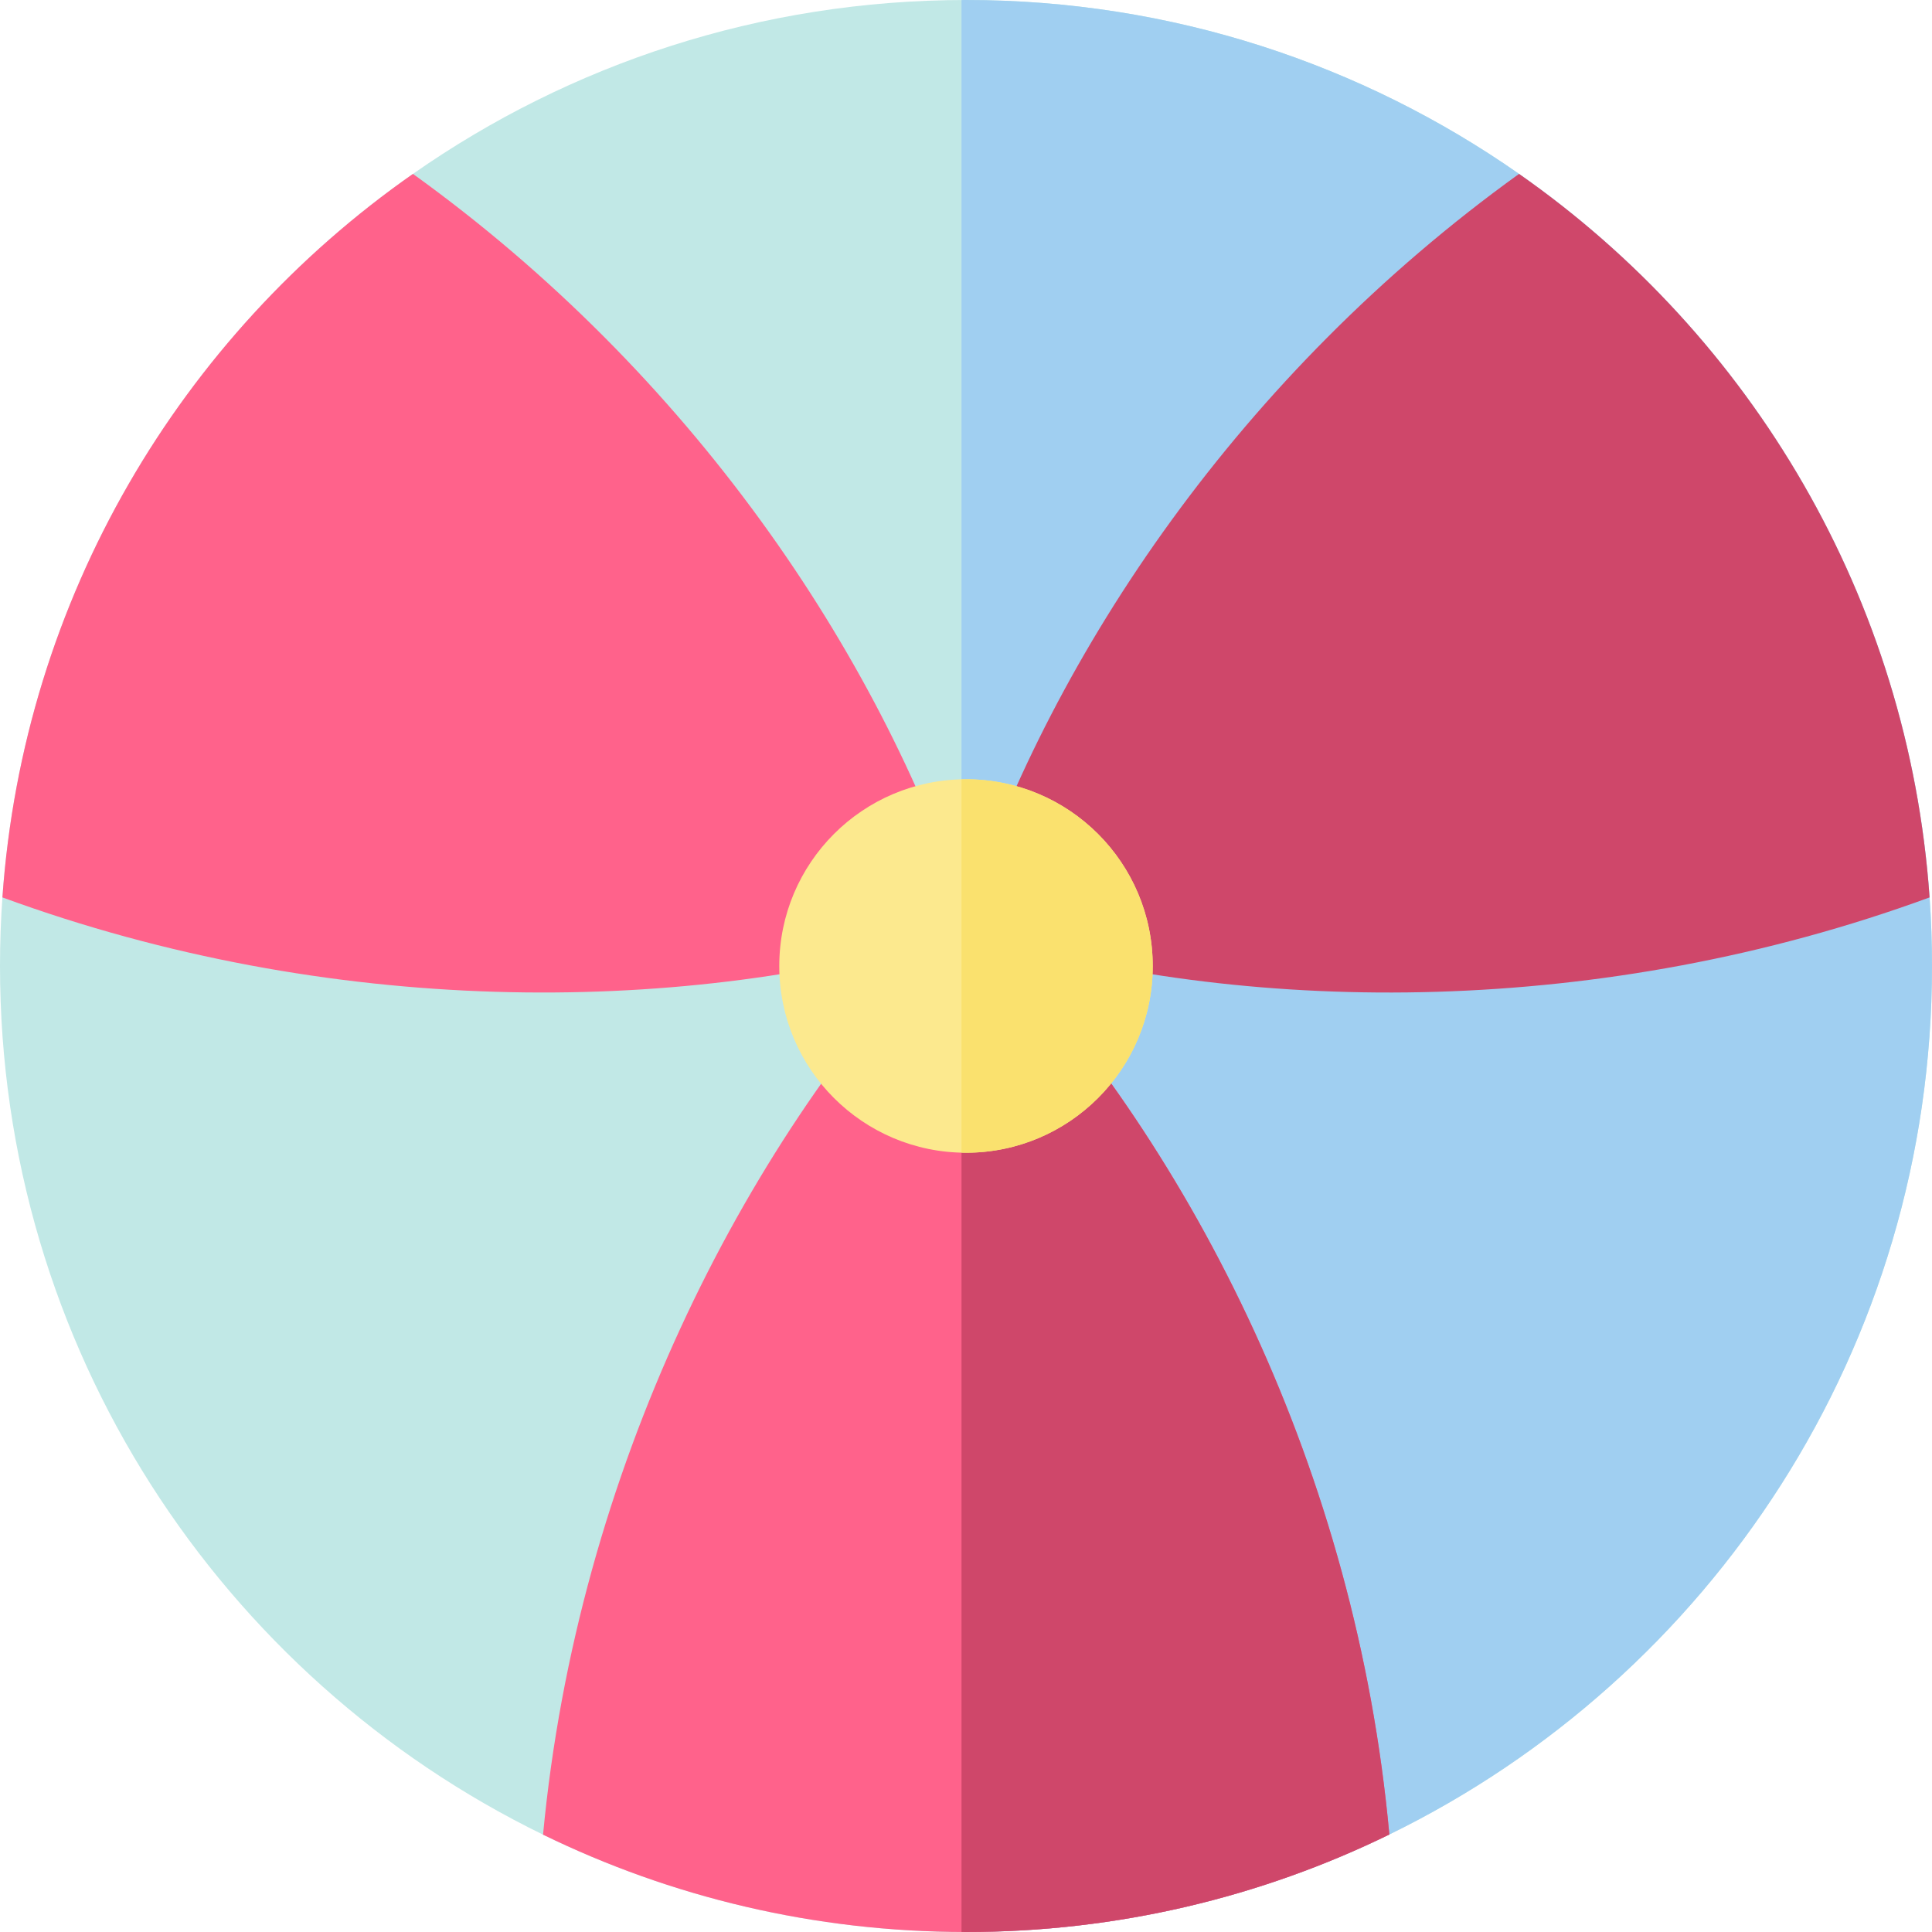
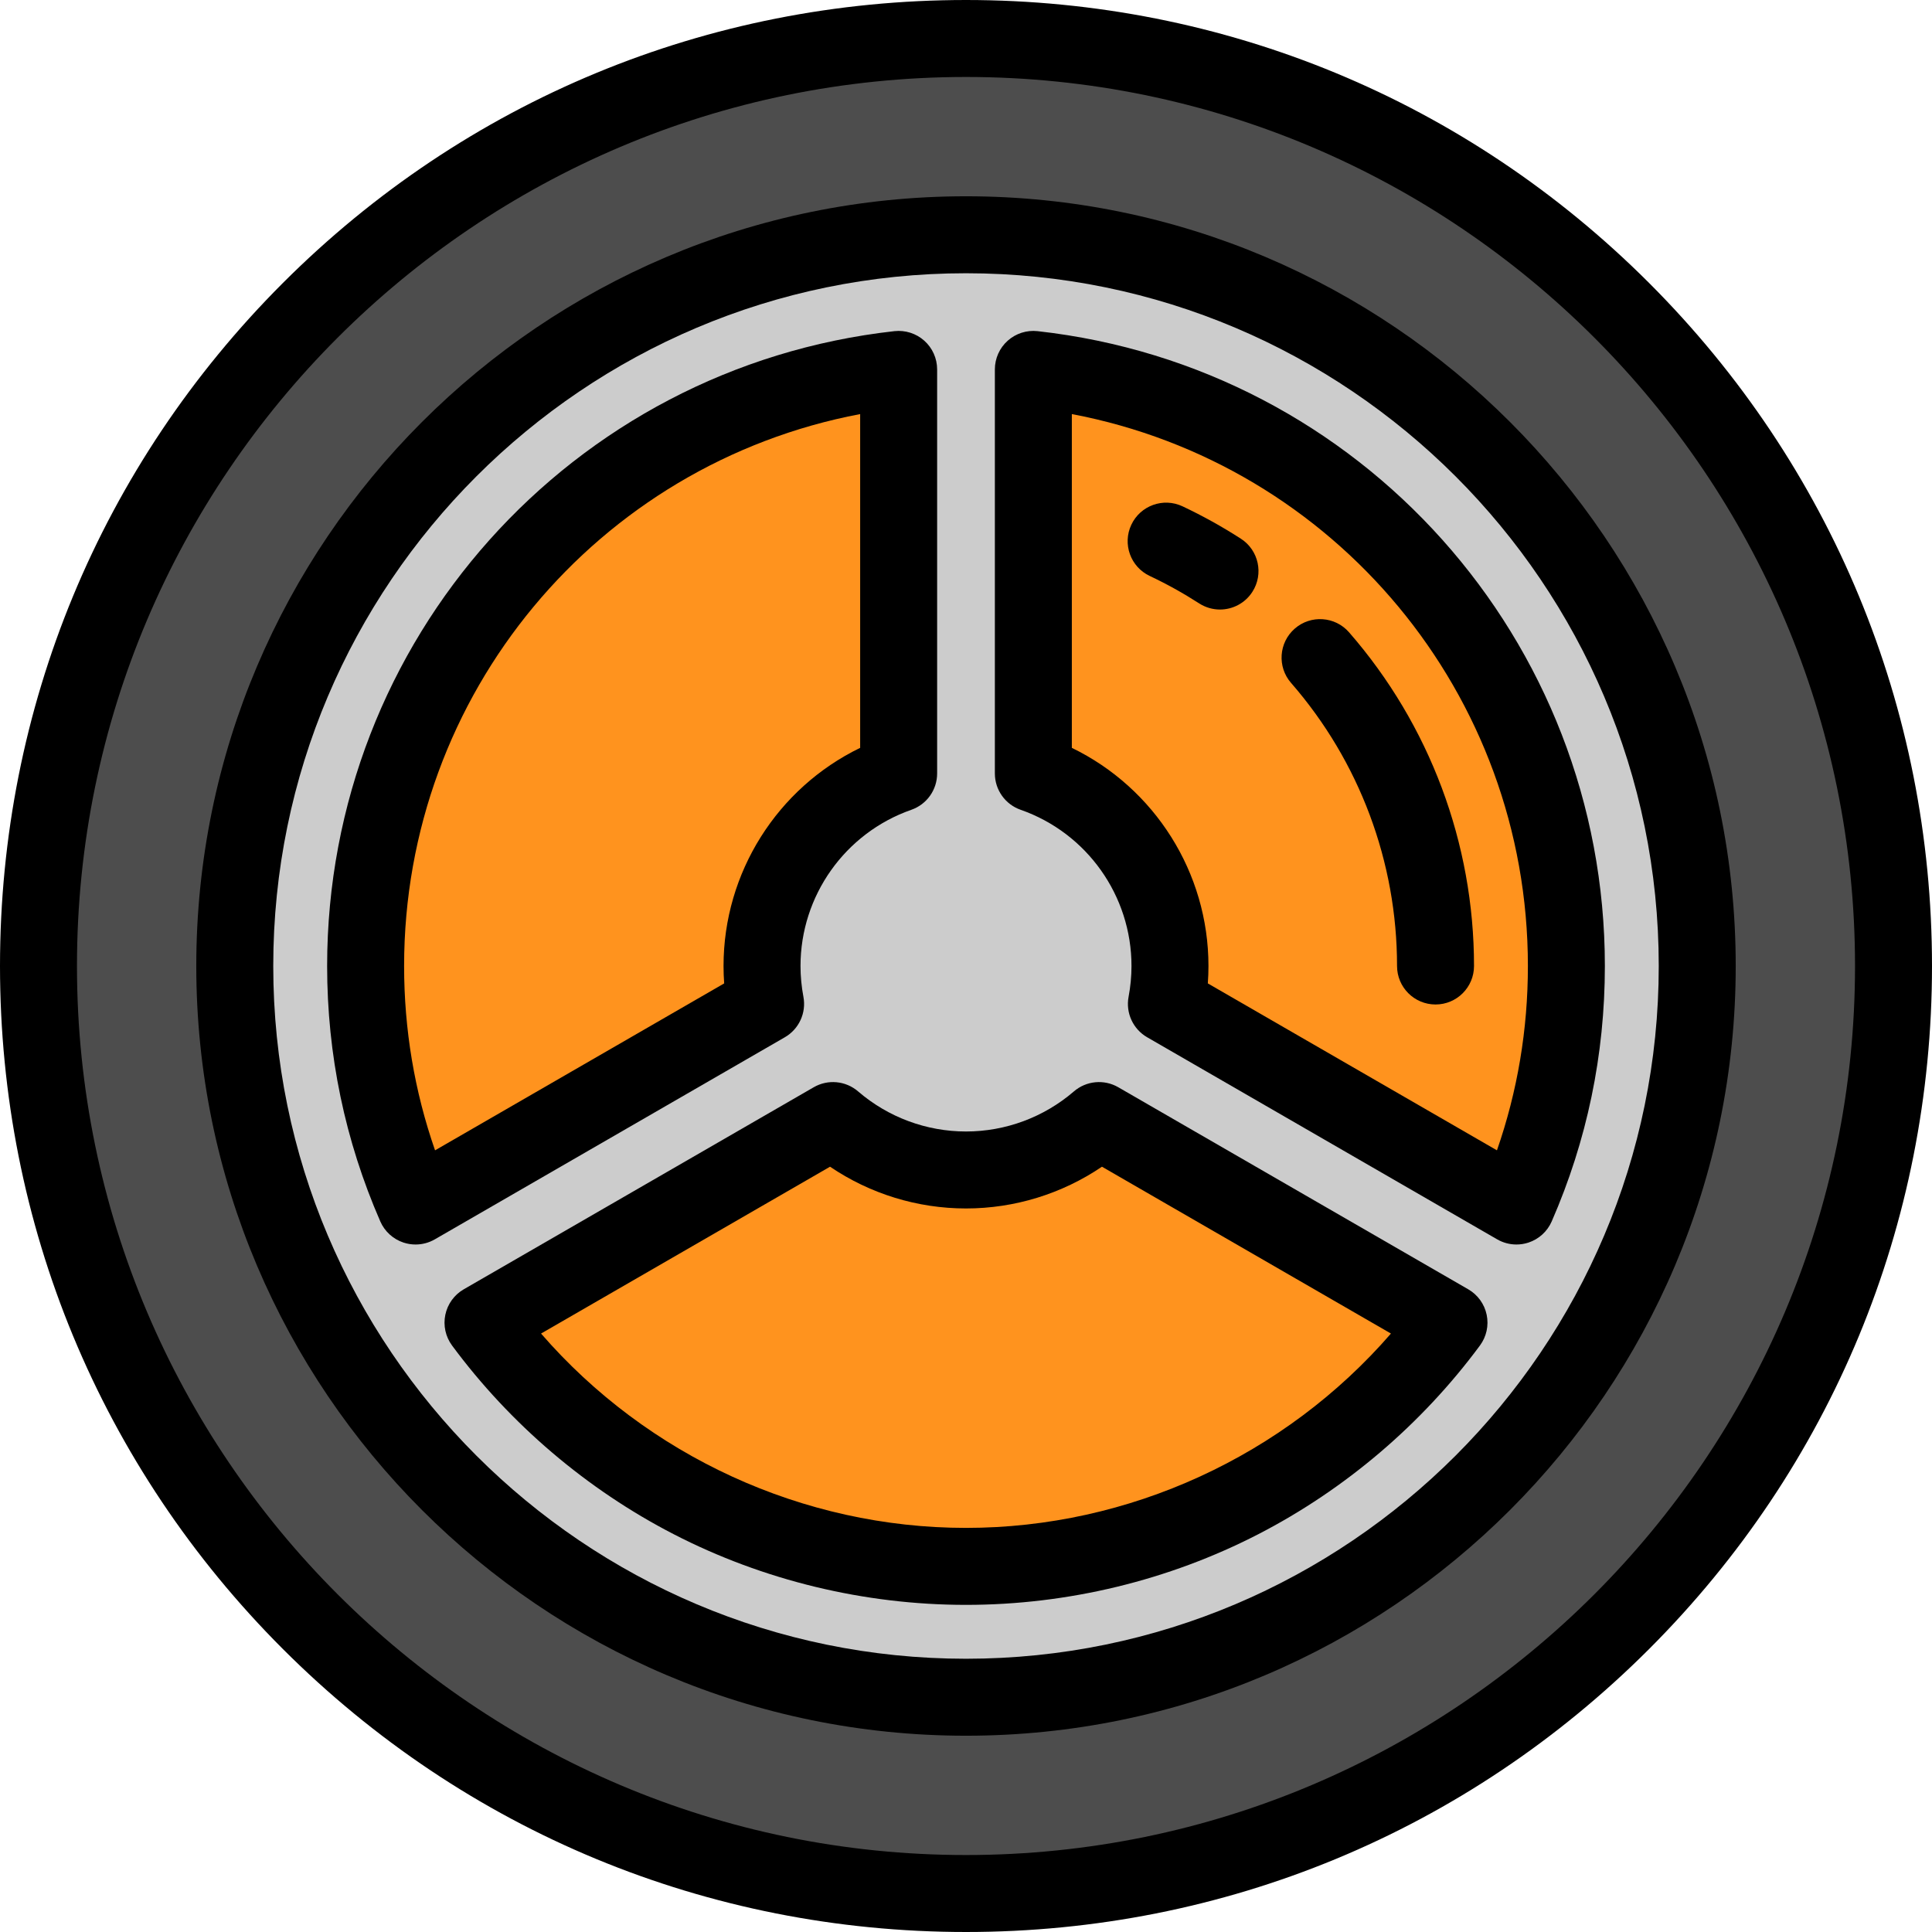
- <svg xmlns="http://www.w3.org/2000/svg" version="1.1" id="Layer_1" x="0px" y="0px" viewBox="0 0 343.961 343.961" style="enable-background:new 0 0 343.961 343.961;" xml:space="preserve">
-   <g id="XMLID_1166_">
-     <g id="XMLID_1167_">
-       <path id="XMLID_1170_" style="fill:#C1E8E6;" d="M343.96,171.98c0,67.95-39.4,126.69-96.61,154.62    c-22.76,11.12-48.34,17.36-75.37,17.36c-27.01,0-52.56-6.23-75.3-17.33C39.44,298.72,0,239.95,0,171.98    c0-4.11,0.14-8.18,0.43-12.21C4.17,106.46,32.2,59.86,73.52,30.96C101.41,11.45,135.36,0,171.98,0s70.57,11.45,98.46,30.96    c41.32,28.9,69.35,75.5,73.09,128.81C343.82,163.8,343.96,167.87,343.96,171.98z" />
-       <path id="XMLID_1173_" style="fill:#A0CFF1;" d="M343.53,159.77c-3.74-53.31-31.77-99.91-73.09-128.81    C242.55,11.45,208.6,0,171.98,0c-0.267,0-0.533,0.006-0.8,0.008v343.94c0.267,0.001,0.532,0.012,0.8,0.012    c27.03,0,52.61-6.24,75.37-17.36c57.21-27.93,96.61-86.67,96.61-154.62C343.96,167.87,343.82,163.8,343.53,159.77z" />
+ <svg xmlns="http://www.w3.org/2000/svg" version="1.1" id="Layer_1" x="0px" y="0px" viewBox="0 0 502 502" style="enable-background:new 0 0 502 502;" xml:space="preserve" width="512" height="512">
+   <g>
+     <g>
+       <path style="fill:#4D4D4D;" d="M251,10C117.899,10,10,117.899,10,251s107.899,241,241,241s241-107.899,241-241S384.101,10,251,10z     M251,441c-104.934,0-190-85.066-190-190S146.066,61,251,61s190,85.066,190,190S355.934,441,251,441z" />
+       <circle style="fill:#FF931E;" cx="251" cy="251" r="190" />
+       <path style="fill:#CCCCCC;" d="M251,61C146.066,61,61,146.066,61,251s85.066,190,190,190s190-85.066,190-190S355.934,61,251,61z     M407,251c0,22.176-4.637,43.265-12.979,62.366l-90.951-52.51C303.672,257.661,304,254.37,304,251    c0-23.137-14.831-42.799-35.5-50.029V95.983C346.417,104.682,407,170.761,407,251z M233.5,95.983v104.989    C212.831,208.201,198,227.863,198,251c0,3.37,0.328,6.661,0.929,9.856l-90.951,52.51C99.637,294.265,95,273.176,95,251    C95,170.761,155.583,104.682,233.5,95.983z M251,407c-51.454,0-97.084-24.916-125.499-63.336l90.937-52.503    C225.719,299.156,237.79,304,251,304s25.281-4.844,34.562-12.838l90.937,52.503C348.084,382.084,302.454,407,251,407z" />
    </g>
-     <g id="XMLID_1174_">
-       <path id="XMLID_1175_" style="fill:#CF476A;" d="M343.53,159.77c-58.48,21.44-119.82,20.87-166.64,7.49v-0.01    c-1.66-0.46-3.29-0.95-4.91-1.46c-0.27-0.08-0.53-0.17-0.8-0.25c0.26-0.82,0.53-1.64,0.8-2.47c0.07-0.22,0.15-0.45,0.22-0.67    c15.46-46.42,48.79-95.85,98.24-131.44C311.76,59.86,339.79,106.46,343.53,159.77z" />
-       <path id="XMLID_1176_" style="fill:#FF628B;" d="M172.78,165.54c-0.27,0.08-0.53,0.17-0.8,0.25c0,0,0,0-0.01,0    c-1.63,0.51-3.28,1.01-4.95,1.48c-46.81,13.37-108.13,13.93-166.59-7.5C4.17,106.46,32.2,59.86,73.52,30.96    c49.44,35.58,82.77,85,98.23,131.41c0.08,0.23,0.16,0.47,0.23,0.7C172.25,163.9,172.52,164.72,172.78,165.54z" />
-       <g id="XMLID_1177_">
-         <path id="XMLID_1178_" style="fill:#FF628B;" d="M247.35,326.6c-22.76,11.12-48.34,17.36-75.37,17.36     c-27.01,0-52.56-6.23-75.3-17.33c6.13-64.96,35.63-122.27,70.34-159.36c1.56-1.68,3.13-3.31,4.73-4.9     c0.06-0.07,0.14-0.15,0.21-0.22c0.08,0.08,0.16,0.17,0.24,0.25c1.58,1.58,3.15,3.2,4.69,4.85     C212.46,205.14,241.44,261.89,247.35,326.6z" />
-         <path id="XMLID_1179_" style="fill:#CF476A;" d="M176.89,167.25c-1.54-1.65-3.11-3.27-4.69-4.85c-0.08-0.08-0.16-0.17-0.24-0.25     c-0.07,0.07-0.15,0.15-0.21,0.22c-0.192,0.19-0.379,0.387-0.57,0.579v181c0.267,0.001,0.532,0.012,0.8,0.012     c27.03,0,52.61-6.24,75.37-17.36C241.44,261.89,212.46,205.14,176.89,167.25z" />
-       </g>
-     </g>
-     <g id="XMLID_1180_">
-       <circle id="XMLID_1183_" style="fill:#FCE98E;" cx="171.98" cy="171.98" r="33.244" />
-       <path id="XMLID_1186_" style="fill:#FAE16E;" d="M171.98,138.736c-0.268,0-0.533,0.014-0.8,0.02v66.448    c0.267,0.006,0.532,0.02,0.8,0.02c18.36,0,33.244-14.884,33.244-33.244S190.34,138.736,171.98,138.736z" />
+     <g>
+       <path d="M428.483,73.516C381.076,26.108,318.045,0,251,0C183.956,0,120.924,26.108,73.516,73.516S0,183.956,0,251    s26.108,130.076,73.516,177.484S183.956,502,251,502c67.045,0,130.076-26.108,177.483-73.516C475.892,381.076,502,318.044,502,251    S475.892,120.924,428.483,73.516z M251,482C123.626,482,20,378.374,20,251S123.626,20,251,20s231,103.626,231,231    S378.374,482,251,482z" />
+       <path d="M381.499,335.004l-90.937-52.502c-3.682-2.126-8.306-1.692-11.526,1.083C271.238,290.301,261.281,294,251,294    c-10.282,0-20.238-3.699-28.036-10.415c-3.221-2.774-7.845-3.21-11.526-1.083l-90.937,52.502c-2.467,1.424-4.209,3.833-4.79,6.623    s0.056,5.693,1.75,7.984c15.119,20.442,35.025,37.393,57.566,49.017C198.334,410.647,224.605,417,251,417    s52.666-6.353,75.973-18.373c22.541-11.625,42.447-28.575,57.566-49.017c1.694-2.291,2.331-5.195,1.75-7.984    C385.709,338.837,383.966,336.428,381.499,335.004z M251,397c-42.333,0-82.823-18.692-110.417-50.497l75.09-43.353    C226.055,310.187,238.359,314,251,314s24.945-3.813,35.326-10.85l75.09,43.353C333.823,378.308,293.333,397,251,397z" />
+       <path d="M208.757,259.007C208.255,256.338,208,253.644,208,251c0-18.252,11.575-34.563,28.802-40.59    c4.012-1.403,6.698-5.189,6.698-9.439V95.982c0-2.845-1.212-5.556-3.333-7.453c-2.121-1.897-4.95-2.798-7.777-2.485    C148.364,95.426,85,166.342,85,251c0,23.047,4.648,45.377,13.814,66.368c1.139,2.608,3.336,4.608,6.04,5.498    c1.019,0.335,2.073,0.5,3.124,0.5c1.737,0,3.464-0.453,5-1.34l90.951-52.51C207.606,267.393,209.542,263.18,208.757,259.007z     M113.042,298.896C107.701,283.549,105,267.486,105,251c0-70.678,50.206-130.464,118.5-143.41v86.727    C202.004,204.748,188,226.701,188,251c0,1.501,0.056,3.011,0.166,4.523L113.042,298.896z" />
+       <path d="M269.609,86.044c-2.829-0.313-5.656,0.589-7.776,2.485c-2.121,1.897-3.333,4.608-3.333,7.453v104.989    c0,4.25,2.687,8.036,6.698,9.439C282.426,216.437,294,232.748,294,251c0,2.645-0.255,5.338-0.757,8.005    c-0.786,4.173,1.149,8.388,4.827,10.511l90.951,52.51c1.536,0.887,3.263,1.34,5,1.34c1.051,0,2.105-0.166,3.124-0.5    c2.704-0.889,4.901-2.889,6.04-5.498C412.353,296.378,417,274.049,417,251C417,166.342,353.636,95.426,269.609,86.044z     M388.959,298.896l-75.125-43.373c0.11-1.512,0.166-3.022,0.166-4.523c0-24.299-14.005-46.252-35.5-56.683V107.59    C346.794,120.536,397,180.322,397,251C397,267.486,394.299,283.55,388.959,298.896z" />
+       <path d="M251,51C140.72,51,51,140.72,51,251s89.72,200,200,200s200-89.72,200-200S361.28,51,251,51z M251,431    c-99.252,0-180-80.748-180-180S151.748,71,251,71c99.252,0,180,80.748,180,180S350.252,431,251,431z" />
+       <path d="M336.427,163.333c-4.163,3.629-4.596,9.946-0.967,14.109C353.22,197.814,363,223.938,363,251c0,5.523,4.478,10,10,10    s10-4.477,10-10c0-31.895-11.529-62.686-32.464-86.701C346.907,160.137,340.59,159.705,336.427,163.333z" />
+       <path d="M322.416,139.97c-4.849-3.124-9.943-5.952-15.144-8.406c-4.996-2.358-10.954-0.219-13.312,4.776    c-2.356,4.995-0.219,10.954,4.776,13.311c4.41,2.082,8.732,4.48,12.847,7.131c1.675,1.08,3.552,1.595,5.406,1.595    c3.286,0,6.504-1.618,8.416-4.585C328.397,149.149,327.059,142.961,322.416,139.97z" />
    </g>
  </g>
-   <g>
- </g>
-   <g>
- </g>
-   <g>
- </g>
-   <g>
- </g>
-   <g>
- </g>
-   <g>
- </g>
-   <g>
- </g>
-   <g>
- </g>
-   <g>
- </g>
-   <g>
- </g>
-   <g>
- </g>
-   <g>
- </g>
-   <g>
- </g>
-   <g>
- </g>
-   <g>
- </g>
</svg>
